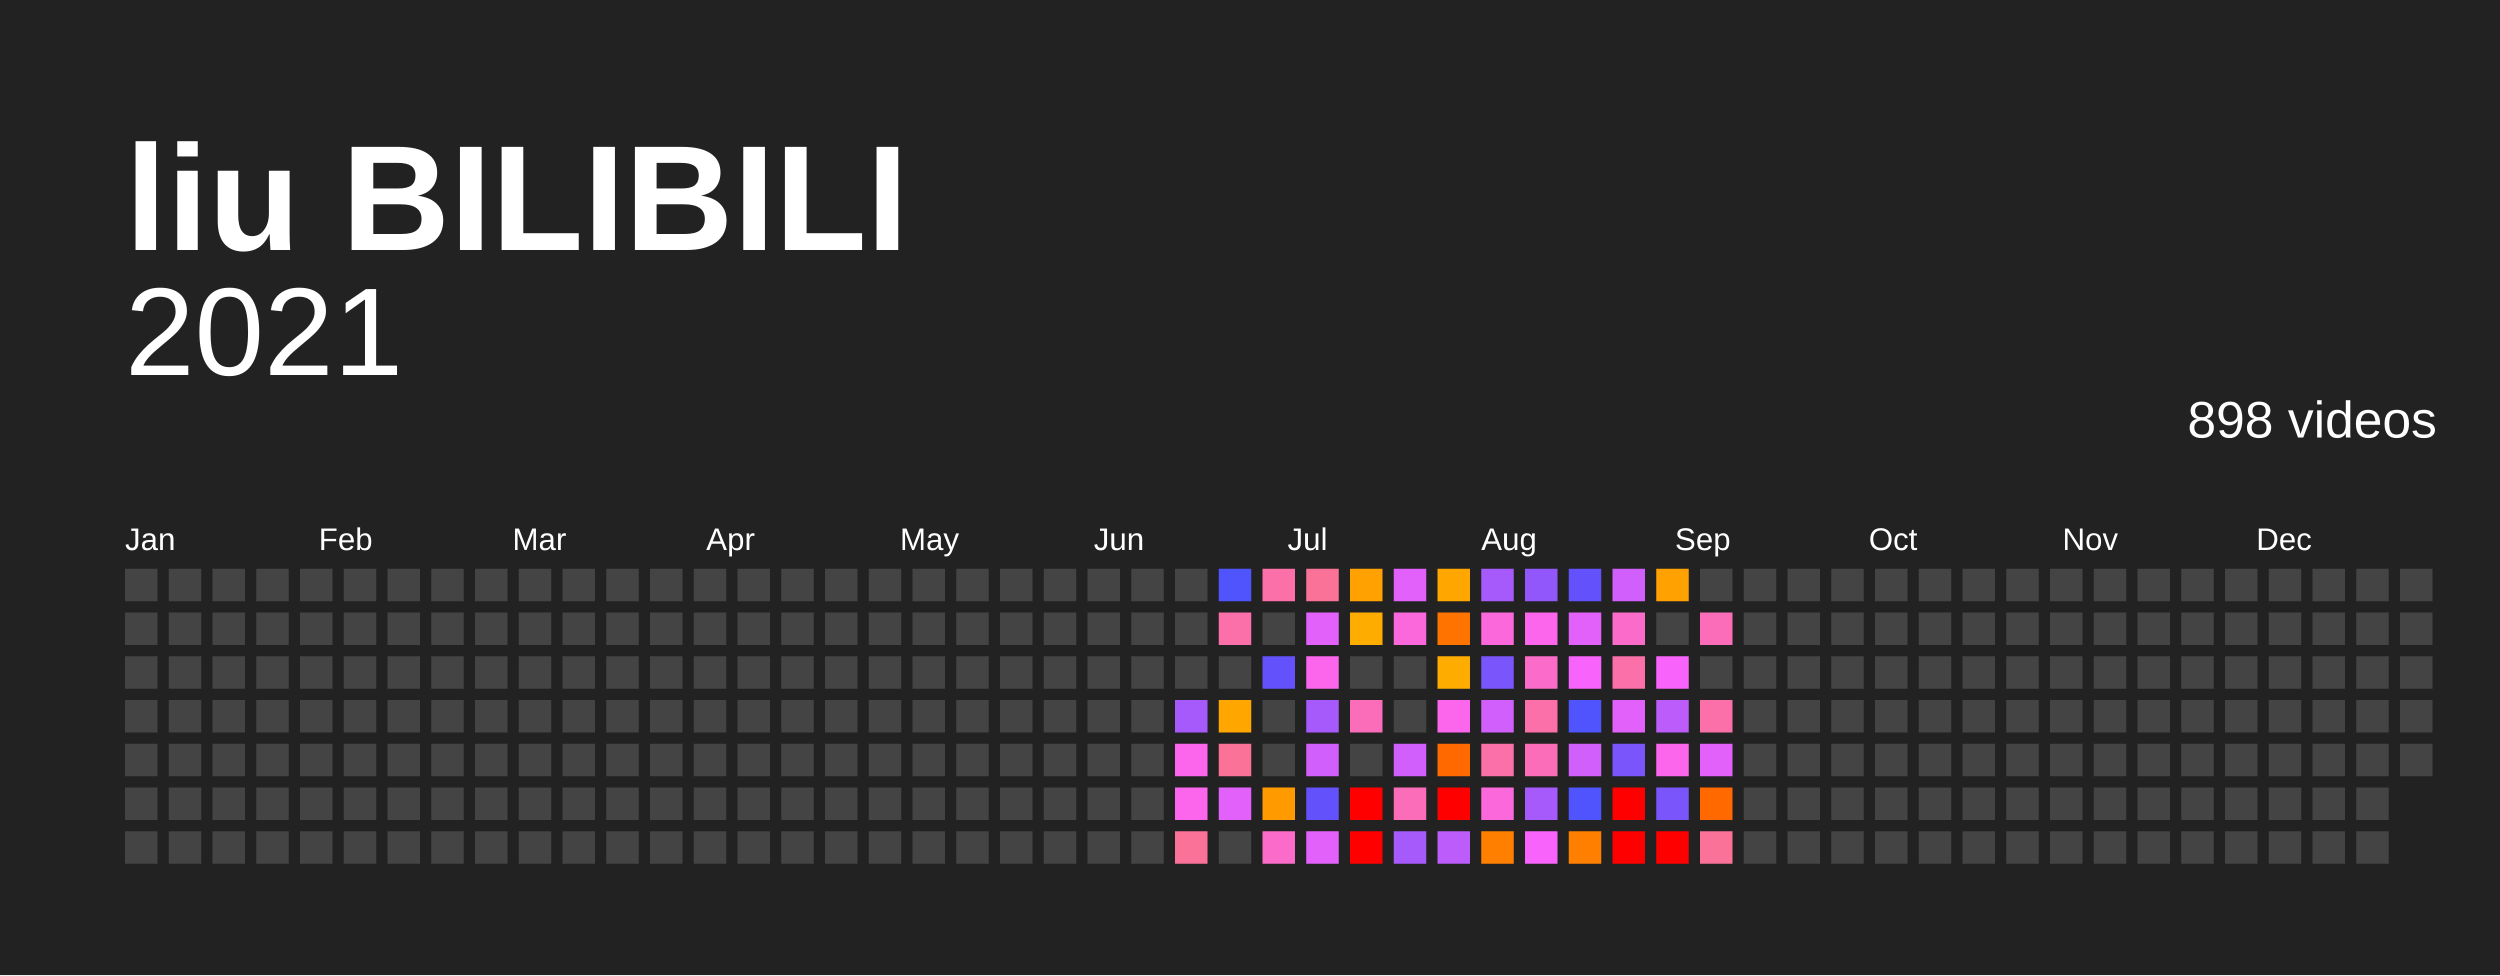
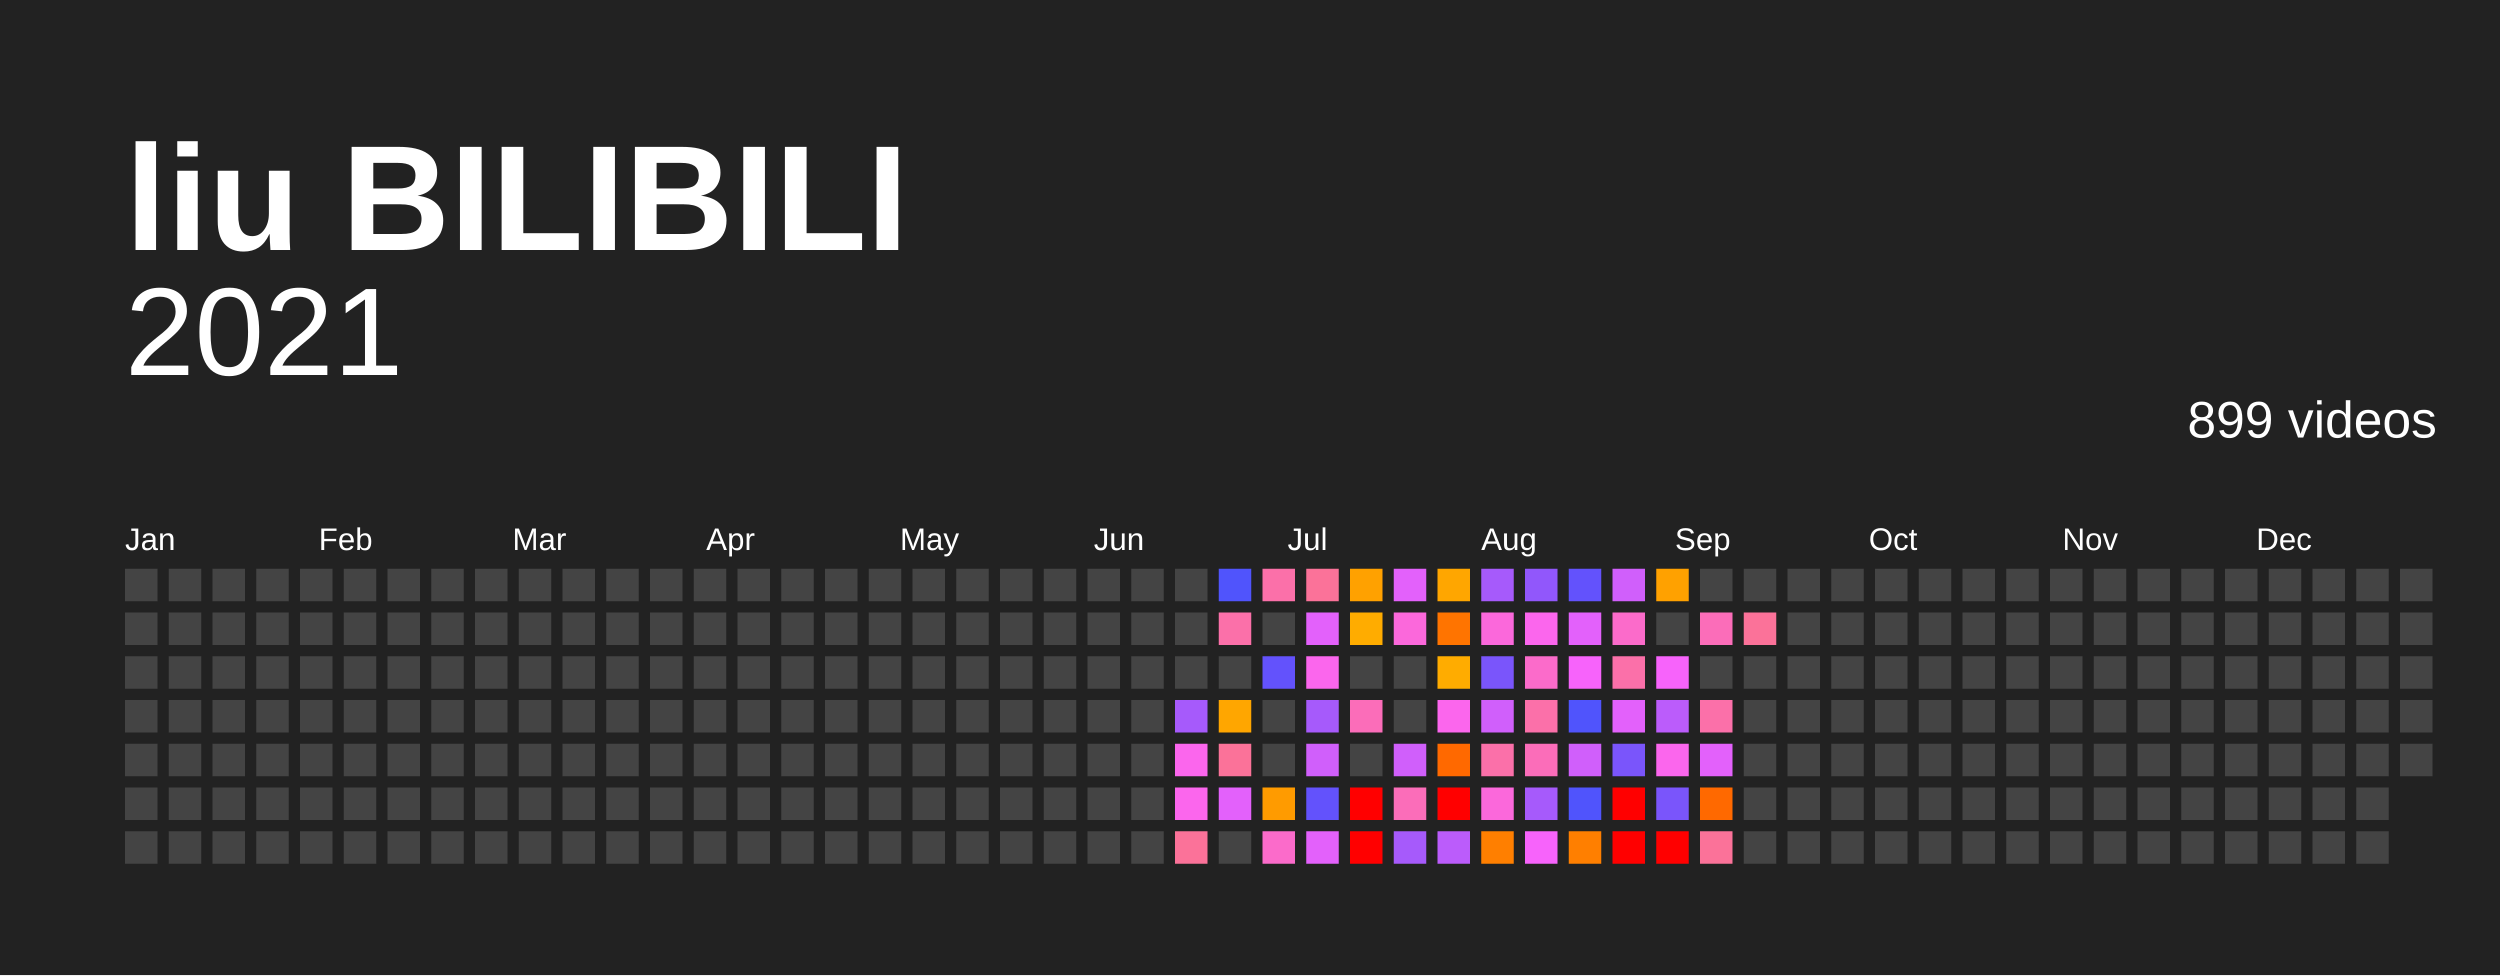
<svg xmlns="http://www.w3.org/2000/svg" baseProfile="full" height="78mm" version="1.1" viewBox="0,0,200,78" width="200mm">
  <defs />
  <rect fill="#222222" height="78" width="200" x="0" y="0" />
  <text fill="#FFFFFF" style="font-size:12px; font-family:Arial; font-weight:bold;" x="10" y="20">liu BILIBILI</text>
  <text alignment-baseline="hanging" fill="#FFFFFF" style="font-size:10.0px; font-family:Arial;" x="10" y="30">2021</text>
-   <text alignment-baseline="hanging" fill="#FFFFFF" style="font-size:4.125px; font-family:Arial;" x="175" y="35">898 videos</text>
+   <text alignment-baseline="hanging" fill="#FFFFFF" style="font-size:4.125px; font-family:Arial;" x="175" y="35">899 videos</text>
  <text fill="#FFFFFF" style="font-size:2.5px; font-family:Arial" x="10.0" y="44">Jan</text>
  <text fill="#FFFFFF" style="font-size:2.5px; font-family:Arial" x="25.5" y="44">Feb</text>
  <text fill="#FFFFFF" style="font-size:2.5px; font-family:Arial" x="41.0" y="44">Mar</text>
  <text fill="#FFFFFF" style="font-size:2.5px; font-family:Arial" x="56.5" y="44">Apr</text>
  <text fill="#FFFFFF" style="font-size:2.5px; font-family:Arial" x="72.0" y="44">May</text>
  <text fill="#FFFFFF" style="font-size:2.5px; font-family:Arial" x="87.5" y="44">Jun</text>
  <text fill="#FFFFFF" style="font-size:2.5px; font-family:Arial" x="103.0" y="44">Jul</text>
  <text fill="#FFFFFF" style="font-size:2.5px; font-family:Arial" x="118.5" y="44">Aug</text>
  <text fill="#FFFFFF" style="font-size:2.5px; font-family:Arial" x="134.0" y="44">Sep</text>
  <text fill="#FFFFFF" style="font-size:2.5px; font-family:Arial" x="149.5" y="44">Oct</text>
  <text fill="#FFFFFF" style="font-size:2.5px; font-family:Arial" x="165.0" y="44">Nov</text>
  <text fill="#FFFFFF" style="font-size:2.5px; font-family:Arial" x="180.5" y="44">Dec</text>
  <rect fill="#444444" height="2.6" width="2.6" x="10.0" y="45.5" />
  <rect fill="#444444" height="2.6" width="2.6" x="10.0" y="49.0" />
  <rect fill="#444444" height="2.6" width="2.6" x="10.0" y="52.5" />
  <rect fill="#444444" height="2.6" width="2.6" x="10.0" y="56.0" />
  <rect fill="#444444" height="2.6" width="2.6" x="10.0" y="59.5" />
  <rect fill="#444444" height="2.6" width="2.6" x="10.0" y="63.0" />
  <rect fill="#444444" height="2.6" width="2.6" x="10.0" y="66.5" />
  <rect fill="#444444" height="2.6" width="2.6" x="13.5" y="45.5" />
  <rect fill="#444444" height="2.6" width="2.6" x="13.5" y="49.0" />
  <rect fill="#444444" height="2.6" width="2.6" x="13.5" y="52.5" />
  <rect fill="#444444" height="2.6" width="2.6" x="13.5" y="56.0" />
  <rect fill="#444444" height="2.6" width="2.6" x="13.5" y="59.5" />
  <rect fill="#444444" height="2.6" width="2.6" x="13.5" y="63.0" />
  <rect fill="#444444" height="2.6" width="2.6" x="13.5" y="66.5" />
  <rect fill="#444444" height="2.6" width="2.6" x="17.0" y="45.5" />
  <rect fill="#444444" height="2.6" width="2.6" x="17.0" y="49.0" />
  <rect fill="#444444" height="2.6" width="2.6" x="17.0" y="52.5" />
  <rect fill="#444444" height="2.6" width="2.6" x="17.0" y="56.0" />
  <rect fill="#444444" height="2.6" width="2.6" x="17.0" y="59.5" />
  <rect fill="#444444" height="2.6" width="2.6" x="17.0" y="63.0" />
  <rect fill="#444444" height="2.6" width="2.6" x="17.0" y="66.5" />
  <rect fill="#444444" height="2.6" width="2.6" x="20.5" y="45.5" />
  <rect fill="#444444" height="2.6" width="2.6" x="20.5" y="49.0" />
  <rect fill="#444444" height="2.6" width="2.6" x="20.5" y="52.5" />
  <rect fill="#444444" height="2.6" width="2.6" x="20.5" y="56.0" />
  <rect fill="#444444" height="2.6" width="2.6" x="20.5" y="59.5" />
  <rect fill="#444444" height="2.6" width="2.6" x="20.5" y="63.0" />
  <rect fill="#444444" height="2.6" width="2.6" x="20.5" y="66.5" />
  <rect fill="#444444" height="2.6" width="2.6" x="24.0" y="45.5" />
  <rect fill="#444444" height="2.6" width="2.6" x="24.0" y="49.0" />
  <rect fill="#444444" height="2.6" width="2.6" x="24.0" y="52.5" />
  <rect fill="#444444" height="2.6" width="2.6" x="24.0" y="56.0" />
  <rect fill="#444444" height="2.6" width="2.6" x="24.0" y="59.5" />
  <rect fill="#444444" height="2.6" width="2.6" x="24.0" y="63.0" />
  <rect fill="#444444" height="2.6" width="2.6" x="24.0" y="66.5" />
  <rect fill="#444444" height="2.6" width="2.6" x="27.5" y="45.5" />
  <rect fill="#444444" height="2.6" width="2.6" x="27.5" y="49.0" />
  <rect fill="#444444" height="2.6" width="2.6" x="27.5" y="52.5" />
  <rect fill="#444444" height="2.6" width="2.6" x="27.5" y="56.0" />
  <rect fill="#444444" height="2.6" width="2.6" x="27.5" y="59.5" />
  <rect fill="#444444" height="2.6" width="2.6" x="27.5" y="63.0" />
  <rect fill="#444444" height="2.6" width="2.6" x="27.5" y="66.5" />
  <rect fill="#444444" height="2.6" width="2.6" x="31.0" y="45.5" />
  <rect fill="#444444" height="2.6" width="2.6" x="31.0" y="49.0" />
  <rect fill="#444444" height="2.6" width="2.6" x="31.0" y="52.5" />
  <rect fill="#444444" height="2.6" width="2.6" x="31.0" y="56.0" />
  <rect fill="#444444" height="2.6" width="2.6" x="31.0" y="59.5" />
  <rect fill="#444444" height="2.6" width="2.6" x="31.0" y="63.0" />
  <rect fill="#444444" height="2.6" width="2.6" x="31.0" y="66.5" />
  <rect fill="#444444" height="2.6" width="2.6" x="34.5" y="45.5" />
  <rect fill="#444444" height="2.6" width="2.6" x="34.5" y="49.0" />
  <rect fill="#444444" height="2.6" width="2.6" x="34.5" y="52.5" />
  <rect fill="#444444" height="2.6" width="2.6" x="34.5" y="56.0" />
  <rect fill="#444444" height="2.6" width="2.6" x="34.5" y="59.5" />
  <rect fill="#444444" height="2.6" width="2.6" x="34.5" y="63.0" />
  <rect fill="#444444" height="2.6" width="2.6" x="34.5" y="66.5" />
  <rect fill="#444444" height="2.6" width="2.6" x="38.0" y="45.5" />
  <rect fill="#444444" height="2.6" width="2.6" x="38.0" y="49.0" />
  <rect fill="#444444" height="2.6" width="2.6" x="38.0" y="52.5" />
  <rect fill="#444444" height="2.6" width="2.6" x="38.0" y="56.0" />
  <rect fill="#444444" height="2.6" width="2.6" x="38.0" y="59.5" />
  <rect fill="#444444" height="2.6" width="2.6" x="38.0" y="63.0" />
  <rect fill="#444444" height="2.6" width="2.6" x="38.0" y="66.5" />
  <rect fill="#444444" height="2.6" width="2.6" x="41.5" y="45.5" />
  <rect fill="#444444" height="2.6" width="2.6" x="41.5" y="49.0" />
  <rect fill="#444444" height="2.6" width="2.6" x="41.5" y="52.5" />
  <rect fill="#444444" height="2.6" width="2.6" x="41.5" y="56.0" />
  <rect fill="#444444" height="2.6" width="2.6" x="41.5" y="59.5" />
  <rect fill="#444444" height="2.6" width="2.6" x="41.5" y="63.0" />
  <rect fill="#444444" height="2.6" width="2.6" x="41.5" y="66.5" />
  <rect fill="#444444" height="2.6" width="2.6" x="45.0" y="45.5" />
  <rect fill="#444444" height="2.6" width="2.6" x="45.0" y="49.0" />
  <rect fill="#444444" height="2.6" width="2.6" x="45.0" y="52.5" />
  <rect fill="#444444" height="2.6" width="2.6" x="45.0" y="56.0" />
  <rect fill="#444444" height="2.6" width="2.6" x="45.0" y="59.5" />
  <rect fill="#444444" height="2.6" width="2.6" x="45.0" y="63.0" />
  <rect fill="#444444" height="2.6" width="2.6" x="45.0" y="66.5" />
  <rect fill="#444444" height="2.6" width="2.6" x="48.5" y="45.5" />
  <rect fill="#444444" height="2.6" width="2.6" x="48.5" y="49.0" />
  <rect fill="#444444" height="2.6" width="2.6" x="48.5" y="52.5" />
  <rect fill="#444444" height="2.6" width="2.6" x="48.5" y="56.0" />
  <rect fill="#444444" height="2.6" width="2.6" x="48.5" y="59.5" />
  <rect fill="#444444" height="2.6" width="2.6" x="48.5" y="63.0" />
  <rect fill="#444444" height="2.6" width="2.6" x="48.5" y="66.5" />
  <rect fill="#444444" height="2.6" width="2.6" x="52.0" y="45.5" />
  <rect fill="#444444" height="2.6" width="2.6" x="52.0" y="49.0" />
  <rect fill="#444444" height="2.6" width="2.6" x="52.0" y="52.5" />
  <rect fill="#444444" height="2.6" width="2.6" x="52.0" y="56.0" />
  <rect fill="#444444" height="2.6" width="2.6" x="52.0" y="59.5" />
  <rect fill="#444444" height="2.6" width="2.6" x="52.0" y="63.0" />
  <rect fill="#444444" height="2.6" width="2.6" x="52.0" y="66.5" />
  <rect fill="#444444" height="2.6" width="2.6" x="55.5" y="45.5" />
  <rect fill="#444444" height="2.6" width="2.6" x="55.5" y="49.0" />
  <rect fill="#444444" height="2.6" width="2.6" x="55.5" y="52.5" />
  <rect fill="#444444" height="2.6" width="2.6" x="55.5" y="56.0" />
  <rect fill="#444444" height="2.6" width="2.6" x="55.5" y="59.5" />
  <rect fill="#444444" height="2.6" width="2.6" x="55.5" y="63.0" />
  <rect fill="#444444" height="2.6" width="2.6" x="55.5" y="66.5" />
  <rect fill="#444444" height="2.6" width="2.6" x="59.0" y="45.5" />
  <rect fill="#444444" height="2.6" width="2.6" x="59.0" y="49.0" />
  <rect fill="#444444" height="2.6" width="2.6" x="59.0" y="52.5" />
  <rect fill="#444444" height="2.6" width="2.6" x="59.0" y="56.0" />
  <rect fill="#444444" height="2.6" width="2.6" x="59.0" y="59.5" />
  <rect fill="#444444" height="2.6" width="2.6" x="59.0" y="63.0" />
  <rect fill="#444444" height="2.6" width="2.6" x="59.0" y="66.5" />
  <rect fill="#444444" height="2.6" width="2.6" x="62.5" y="45.5" />
  <rect fill="#444444" height="2.6" width="2.6" x="62.5" y="49.0" />
  <rect fill="#444444" height="2.6" width="2.6" x="62.5" y="52.5" />
  <rect fill="#444444" height="2.6" width="2.6" x="62.5" y="56.0" />
  <rect fill="#444444" height="2.6" width="2.6" x="62.5" y="59.5" />
  <rect fill="#444444" height="2.6" width="2.6" x="62.5" y="63.0" />
  <rect fill="#444444" height="2.6" width="2.6" x="62.5" y="66.5" />
  <rect fill="#444444" height="2.6" width="2.6" x="66.0" y="45.5" />
  <rect fill="#444444" height="2.6" width="2.6" x="66.0" y="49.0" />
  <rect fill="#444444" height="2.6" width="2.6" x="66.0" y="52.5" />
  <rect fill="#444444" height="2.6" width="2.6" x="66.0" y="56.0" />
  <rect fill="#444444" height="2.6" width="2.6" x="66.0" y="59.5" />
  <rect fill="#444444" height="2.6" width="2.6" x="66.0" y="63.0" />
  <rect fill="#444444" height="2.6" width="2.6" x="66.0" y="66.5" />
  <rect fill="#444444" height="2.6" width="2.6" x="69.5" y="45.5" />
  <rect fill="#444444" height="2.6" width="2.6" x="69.5" y="49.0" />
  <rect fill="#444444" height="2.6" width="2.6" x="69.5" y="52.5" />
  <rect fill="#444444" height="2.6" width="2.6" x="69.5" y="56.0" />
  <rect fill="#444444" height="2.6" width="2.6" x="69.5" y="59.5" />
  <rect fill="#444444" height="2.6" width="2.6" x="69.5" y="63.0" />
  <rect fill="#444444" height="2.6" width="2.6" x="69.5" y="66.5" />
  <rect fill="#444444" height="2.6" width="2.6" x="73.0" y="45.5" />
  <rect fill="#444444" height="2.6" width="2.6" x="73.0" y="49.0" />
  <rect fill="#444444" height="2.6" width="2.6" x="73.0" y="52.5" />
  <rect fill="#444444" height="2.6" width="2.6" x="73.0" y="56.0" />
  <rect fill="#444444" height="2.6" width="2.6" x="73.0" y="59.5" />
  <rect fill="#444444" height="2.6" width="2.6" x="73.0" y="63.0" />
  <rect fill="#444444" height="2.6" width="2.6" x="73.0" y="66.5" />
  <rect fill="#444444" height="2.6" width="2.6" x="76.5" y="45.5" />
  <rect fill="#444444" height="2.6" width="2.6" x="76.5" y="49.0" />
  <rect fill="#444444" height="2.6" width="2.6" x="76.5" y="52.5" />
  <rect fill="#444444" height="2.6" width="2.6" x="76.5" y="56.0" />
  <rect fill="#444444" height="2.6" width="2.6" x="76.5" y="59.5" />
  <rect fill="#444444" height="2.6" width="2.6" x="76.5" y="63.0" />
  <rect fill="#444444" height="2.6" width="2.6" x="76.5" y="66.5" />
  <rect fill="#444444" height="2.6" width="2.6" x="80.0" y="45.5" />
  <rect fill="#444444" height="2.6" width="2.6" x="80.0" y="49.0" />
  <rect fill="#444444" height="2.6" width="2.6" x="80.0" y="52.5" />
  <rect fill="#444444" height="2.6" width="2.6" x="80.0" y="56.0" />
  <rect fill="#444444" height="2.6" width="2.6" x="80.0" y="59.5" />
  <rect fill="#444444" height="2.6" width="2.6" x="80.0" y="63.0" />
  <rect fill="#444444" height="2.6" width="2.6" x="80.0" y="66.5" />
  <rect fill="#444444" height="2.6" width="2.6" x="83.5" y="45.5" />
  <rect fill="#444444" height="2.6" width="2.6" x="83.5" y="49.0" />
  <rect fill="#444444" height="2.6" width="2.6" x="83.5" y="52.5" />
  <rect fill="#444444" height="2.6" width="2.6" x="83.5" y="56.0" />
  <rect fill="#444444" height="2.6" width="2.6" x="83.5" y="59.5" />
  <rect fill="#444444" height="2.6" width="2.6" x="83.5" y="63.0" />
  <rect fill="#444444" height="2.6" width="2.6" x="83.5" y="66.5" />
  <rect fill="#444444" height="2.6" width="2.6" x="87.0" y="45.5" />
  <rect fill="#444444" height="2.6" width="2.6" x="87.0" y="49.0" />
  <rect fill="#444444" height="2.6" width="2.6" x="87.0" y="52.5" />
  <rect fill="#444444" height="2.6" width="2.6" x="87.0" y="56.0" />
  <rect fill="#444444" height="2.6" width="2.6" x="87.0" y="59.5" />
  <rect fill="#444444" height="2.6" width="2.6" x="87.0" y="63.0" />
  <rect fill="#444444" height="2.6" width="2.6" x="87.0" y="66.5" />
  <rect fill="#444444" height="2.6" width="2.6" x="90.5" y="45.5" />
  <rect fill="#444444" height="2.6" width="2.6" x="90.5" y="49.0" />
  <rect fill="#444444" height="2.6" width="2.6" x="90.5" y="52.5" />
  <rect fill="#444444" height="2.6" width="2.6" x="90.5" y="56.0" />
  <rect fill="#444444" height="2.6" width="2.6" x="90.5" y="59.5" />
  <rect fill="#444444" height="2.6" width="2.6" x="90.5" y="63.0" />
  <rect fill="#444444" height="2.6" width="2.6" x="90.5" y="66.5" />
  <rect fill="#444444" height="2.6" width="2.6" x="94.0" y="45.5" />
  <rect fill="#444444" height="2.6" width="2.6" x="94.0" y="49.0" />
  <rect fill="#444444" height="2.6" width="2.6" x="94.0" y="52.5" />
  <rect fill="#a65afb" height="2.6" width="2.6" x="94.0" y="56.0" />
  <rect fill="#fb66ed" height="2.6" width="2.6" x="94.0" y="59.5" />
  <rect fill="#fb66ed" height="2.6" width="2.6" x="94.0" y="63.0" />
  <rect fill="#fb7299" height="2.6" width="2.6" x="94.0" y="66.5" />
  <rect fill="#5054fc" height="2.6" width="2.6" x="97.5" y="45.5" />
  <rect fill="#fb70a9" height="2.6" width="2.6" x="97.5" y="49.0" />
  <rect fill="#444444" height="2.6" width="2.6" x="97.5" y="52.5" />
  <rect fill="#ffa600" height="2.6" width="2.6" x="97.5" y="56.0" />
  <rect fill="#fb7299" height="2.6" width="2.6" x="97.5" y="59.5" />
  <rect fill="#e361fb" height="2.6" width="2.6" x="97.5" y="63.0" />
  <rect fill="#444444" height="2.6" width="2.6" x="97.5" y="66.5" />
  <rect fill="#fb70a9" height="2.6" width="2.6" x="101.0" y="45.5" />
  <rect fill="#444444" height="2.6" width="2.6" x="101.0" y="49.0" />
  <rect fill="#6352fc" height="2.6" width="2.6" x="101.0" y="52.5" />
  <rect fill="#444444" height="2.6" width="2.6" x="101.0" y="56.0" />
  <rect fill="#444444" height="2.6" width="2.6" x="101.0" y="59.5" />
  <rect fill="#ff9b00" height="2.6" width="2.6" x="101.0" y="63.0" />
  <rect fill="#fb6bca" height="2.6" width="2.6" x="101.0" y="66.5" />
  <rect fill="#fb7299" height="2.6" width="2.6" x="104.5" y="45.5" />
  <rect fill="#e361fb" height="2.6" width="2.6" x="104.5" y="49.0" />
  <rect fill="#fb66ed" height="2.6" width="2.6" x="104.5" y="52.5" />
  <rect fill="#a65afb" height="2.6" width="2.6" x="104.5" y="56.0" />
  <rect fill="#d05ffb" height="2.6" width="2.6" x="104.5" y="59.5" />
  <rect fill="#6352fc" height="2.6" width="2.6" x="104.5" y="63.0" />
  <rect fill="#e361fb" height="2.6" width="2.6" x="104.5" y="66.5" />
  <rect fill="#ffa100" height="2.6" width="2.6" x="108.0" y="45.5" />
  <rect fill="#ffac00" height="2.6" width="2.6" x="108.0" y="49.0" />
  <rect fill="#444444" height="2.6" width="2.6" x="108.0" y="52.5" />
  <rect fill="#fb6db9" height="2.6" width="2.6" x="108.0" y="56.0" />
  <rect fill="#444444" height="2.6" width="2.6" x="108.0" y="59.5" />
  <rect fill="red" height="2.6" width="2.6" x="108.0" y="63.0" />
  <rect fill="red" height="2.6" width="2.6" x="108.0" y="66.5" />
  <rect fill="#e361fb" height="2.6" width="2.6" x="111.5" y="45.5" />
  <rect fill="#fb68db" height="2.6" width="2.6" x="111.5" y="49.0" />
  <rect fill="#444444" height="2.6" width="2.6" x="111.5" y="52.5" />
  <rect fill="#444444" height="2.6" width="2.6" x="111.5" y="56.0" />
  <rect fill="#d05ffb" height="2.6" width="2.6" x="111.5" y="59.5" />
  <rect fill="#fb6db9" height="2.6" width="2.6" x="111.5" y="63.0" />
  <rect fill="#a65afb" height="2.6" width="2.6" x="111.5" y="66.5" />
  <rect fill="#ffa600" height="2.6" width="2.6" x="115.0" y="45.5" />
  <rect fill="#ff7400" height="2.6" width="2.6" x="115.0" y="49.0" />
  <rect fill="#ffac00" height="2.6" width="2.6" x="115.0" y="52.5" />
  <rect fill="#fb66ed" height="2.6" width="2.6" x="115.0" y="56.0" />
  <rect fill="#ff6900" height="2.6" width="2.6" x="115.0" y="59.5" />
  <rect fill="red" height="2.6" width="2.6" x="115.0" y="63.0" />
  <rect fill="#bb5cfb" height="2.6" width="2.6" x="115.0" y="66.5" />
  <rect fill="#a65afb" height="2.6" width="2.6" x="118.5" y="45.5" />
  <rect fill="#fb68db" height="2.6" width="2.6" x="118.5" y="49.0" />
  <rect fill="#7a55fb" height="2.6" width="2.6" x="118.5" y="52.5" />
  <rect fill="#d05ffb" height="2.6" width="2.6" x="118.5" y="56.0" />
  <rect fill="#fb70a9" height="2.6" width="2.6" x="118.5" y="59.5" />
  <rect fill="#fb68db" height="2.6" width="2.6" x="118.5" y="63.0" />
  <rect fill="#ff7f00" height="2.6" width="2.6" x="118.5" y="66.5" />
  <rect fill="#9157fb" height="2.6" width="2.6" x="122.0" y="45.5" />
  <rect fill="#fb66ed" height="2.6" width="2.6" x="122.0" y="49.0" />
  <rect fill="#fb6bca" height="2.6" width="2.6" x="122.0" y="52.5" />
  <rect fill="#fb70a9" height="2.6" width="2.6" x="122.0" y="56.0" />
  <rect fill="#fb6db9" height="2.6" width="2.6" x="122.0" y="59.5" />
  <rect fill="#a65afb" height="2.6" width="2.6" x="122.0" y="63.0" />
  <rect fill="#f763fb" height="2.6" width="2.6" x="122.0" y="66.5" />
  <rect fill="#6352fc" height="2.6" width="2.6" x="125.5" y="45.5" />
  <rect fill="#e361fb" height="2.6" width="2.6" x="125.5" y="49.0" />
  <rect fill="#f763fb" height="2.6" width="2.6" x="125.5" y="52.5" />
  <rect fill="#5054fc" height="2.6" width="2.6" x="125.5" y="56.0" />
  <rect fill="#d05ffb" height="2.6" width="2.6" x="125.5" y="59.5" />
  <rect fill="#5054fc" height="2.6" width="2.6" x="125.5" y="63.0" />
  <rect fill="#ff7f00" height="2.6" width="2.6" x="125.5" y="66.5" />
  <rect fill="#d05ffb" height="2.6" width="2.6" x="129.0" y="45.5" />
  <rect fill="#fb6bca" height="2.6" width="2.6" x="129.0" y="49.0" />
  <rect fill="#fb70a9" height="2.6" width="2.6" x="129.0" y="52.5" />
  <rect fill="#e361fb" height="2.6" width="2.6" x="129.0" y="56.0" />
  <rect fill="#7a55fb" height="2.6" width="2.6" x="129.0" y="59.5" />
  <rect fill="red" height="2.6" width="2.6" x="129.0" y="63.0" />
  <rect fill="red" height="2.6" width="2.6" x="129.0" y="66.5" />
  <rect fill="#ffa100" height="2.6" width="2.6" x="132.5" y="45.5" />
  <rect fill="#444444" height="2.6" width="2.6" x="132.5" y="49.0" />
  <rect fill="#f763fb" height="2.6" width="2.6" x="132.5" y="52.5" />
  <rect fill="#bb5cfb" height="2.6" width="2.6" x="132.5" y="56.0" />
  <rect fill="#fb66ed" height="2.6" width="2.6" x="132.5" y="59.5" />
  <rect fill="#7a55fb" height="2.6" width="2.6" x="132.5" y="63.0" />
  <rect fill="red" height="2.6" width="2.6" x="132.5" y="66.5" />
  <rect fill="#444444" height="2.6" width="2.6" x="136.0" y="45.5" />
  <rect fill="#fb6db9" height="2.6" width="2.6" x="136.0" y="49.0" />
  <rect fill="#444444" height="2.6" width="2.6" x="136.0" y="52.5" />
  <rect fill="#fb70a9" height="2.6" width="2.6" x="136.0" y="56.0" />
  <rect fill="#e361fb" height="2.6" width="2.6" x="136.0" y="59.5" />
  <rect fill="#ff6900" height="2.6" width="2.6" x="136.0" y="63.0" />
  <rect fill="#fb7299" height="2.6" width="2.6" x="136.0" y="66.5" />
  <rect fill="#444444" height="2.6" width="2.6" x="139.5" y="45.5" />
-   <rect fill="#444444" height="2.6" width="2.6" x="139.5" y="49.0" />
+   <rect fill="#fb7299" height="2.6" width="2.6" x="139.5" y="49.0" />
  <rect fill="#444444" height="2.6" width="2.6" x="139.5" y="52.5" />
  <rect fill="#444444" height="2.6" width="2.6" x="139.5" y="56.0" />
  <rect fill="#444444" height="2.6" width="2.6" x="139.5" y="59.5" />
  <rect fill="#444444" height="2.6" width="2.6" x="139.5" y="63.0" />
  <rect fill="#444444" height="2.6" width="2.6" x="139.5" y="66.5" />
  <rect fill="#444444" height="2.6" width="2.6" x="143.0" y="45.5" />
  <rect fill="#444444" height="2.6" width="2.6" x="143.0" y="49.0" />
  <rect fill="#444444" height="2.6" width="2.6" x="143.0" y="52.5" />
  <rect fill="#444444" height="2.6" width="2.6" x="143.0" y="56.0" />
  <rect fill="#444444" height="2.6" width="2.6" x="143.0" y="59.5" />
  <rect fill="#444444" height="2.6" width="2.6" x="143.0" y="63.0" />
  <rect fill="#444444" height="2.6" width="2.6" x="143.0" y="66.5" />
  <rect fill="#444444" height="2.6" width="2.6" x="146.5" y="45.5" />
  <rect fill="#444444" height="2.6" width="2.6" x="146.5" y="49.0" />
  <rect fill="#444444" height="2.6" width="2.6" x="146.5" y="52.5" />
  <rect fill="#444444" height="2.6" width="2.6" x="146.5" y="56.0" />
  <rect fill="#444444" height="2.6" width="2.6" x="146.5" y="59.5" />
  <rect fill="#444444" height="2.6" width="2.6" x="146.5" y="63.0" />
  <rect fill="#444444" height="2.6" width="2.6" x="146.5" y="66.5" />
  <rect fill="#444444" height="2.6" width="2.6" x="150.0" y="45.5" />
  <rect fill="#444444" height="2.6" width="2.6" x="150.0" y="49.0" />
  <rect fill="#444444" height="2.6" width="2.6" x="150.0" y="52.5" />
  <rect fill="#444444" height="2.6" width="2.6" x="150.0" y="56.0" />
  <rect fill="#444444" height="2.6" width="2.6" x="150.0" y="59.5" />
  <rect fill="#444444" height="2.6" width="2.6" x="150.0" y="63.0" />
  <rect fill="#444444" height="2.6" width="2.6" x="150.0" y="66.5" />
  <rect fill="#444444" height="2.6" width="2.6" x="153.5" y="45.5" />
  <rect fill="#444444" height="2.6" width="2.6" x="153.5" y="49.0" />
  <rect fill="#444444" height="2.6" width="2.6" x="153.5" y="52.5" />
  <rect fill="#444444" height="2.6" width="2.6" x="153.5" y="56.0" />
  <rect fill="#444444" height="2.6" width="2.6" x="153.5" y="59.5" />
  <rect fill="#444444" height="2.6" width="2.6" x="153.5" y="63.0" />
  <rect fill="#444444" height="2.6" width="2.6" x="153.5" y="66.5" />
  <rect fill="#444444" height="2.6" width="2.6" x="157.0" y="45.5" />
  <rect fill="#444444" height="2.6" width="2.6" x="157.0" y="49.0" />
  <rect fill="#444444" height="2.6" width="2.6" x="157.0" y="52.5" />
  <rect fill="#444444" height="2.6" width="2.6" x="157.0" y="56.0" />
  <rect fill="#444444" height="2.6" width="2.6" x="157.0" y="59.5" />
  <rect fill="#444444" height="2.6" width="2.6" x="157.0" y="63.0" />
  <rect fill="#444444" height="2.6" width="2.6" x="157.0" y="66.5" />
  <rect fill="#444444" height="2.6" width="2.6" x="160.5" y="45.5" />
  <rect fill="#444444" height="2.6" width="2.6" x="160.5" y="49.0" />
  <rect fill="#444444" height="2.6" width="2.6" x="160.5" y="52.5" />
  <rect fill="#444444" height="2.6" width="2.6" x="160.5" y="56.0" />
  <rect fill="#444444" height="2.6" width="2.6" x="160.5" y="59.5" />
  <rect fill="#444444" height="2.6" width="2.6" x="160.5" y="63.0" />
  <rect fill="#444444" height="2.6" width="2.6" x="160.5" y="66.5" />
  <rect fill="#444444" height="2.6" width="2.6" x="164.0" y="45.5" />
  <rect fill="#444444" height="2.6" width="2.6" x="164.0" y="49.0" />
  <rect fill="#444444" height="2.6" width="2.6" x="164.0" y="52.5" />
  <rect fill="#444444" height="2.6" width="2.6" x="164.0" y="56.0" />
  <rect fill="#444444" height="2.6" width="2.6" x="164.0" y="59.5" />
  <rect fill="#444444" height="2.6" width="2.6" x="164.0" y="63.0" />
  <rect fill="#444444" height="2.6" width="2.6" x="164.0" y="66.5" />
  <rect fill="#444444" height="2.6" width="2.6" x="167.5" y="45.5" />
  <rect fill="#444444" height="2.6" width="2.6" x="167.5" y="49.0" />
  <rect fill="#444444" height="2.6" width="2.6" x="167.5" y="52.5" />
  <rect fill="#444444" height="2.6" width="2.6" x="167.5" y="56.0" />
  <rect fill="#444444" height="2.6" width="2.6" x="167.5" y="59.5" />
  <rect fill="#444444" height="2.6" width="2.6" x="167.5" y="63.0" />
  <rect fill="#444444" height="2.6" width="2.6" x="167.5" y="66.5" />
  <rect fill="#444444" height="2.6" width="2.6" x="171.0" y="45.5" />
  <rect fill="#444444" height="2.6" width="2.6" x="171.0" y="49.0" />
  <rect fill="#444444" height="2.6" width="2.6" x="171.0" y="52.5" />
  <rect fill="#444444" height="2.6" width="2.6" x="171.0" y="56.0" />
  <rect fill="#444444" height="2.6" width="2.6" x="171.0" y="59.5" />
  <rect fill="#444444" height="2.6" width="2.6" x="171.0" y="63.0" />
  <rect fill="#444444" height="2.6" width="2.6" x="171.0" y="66.5" />
  <rect fill="#444444" height="2.6" width="2.6" x="174.5" y="45.5" />
  <rect fill="#444444" height="2.6" width="2.6" x="174.5" y="49.0" />
  <rect fill="#444444" height="2.6" width="2.6" x="174.5" y="52.5" />
  <rect fill="#444444" height="2.6" width="2.6" x="174.5" y="56.0" />
  <rect fill="#444444" height="2.6" width="2.6" x="174.5" y="59.5" />
  <rect fill="#444444" height="2.6" width="2.6" x="174.5" y="63.0" />
  <rect fill="#444444" height="2.6" width="2.6" x="174.5" y="66.5" />
  <rect fill="#444444" height="2.6" width="2.6" x="178.0" y="45.5" />
  <rect fill="#444444" height="2.6" width="2.6" x="178.0" y="49.0" />
  <rect fill="#444444" height="2.6" width="2.6" x="178.0" y="52.5" />
  <rect fill="#444444" height="2.6" width="2.6" x="178.0" y="56.0" />
  <rect fill="#444444" height="2.6" width="2.6" x="178.0" y="59.5" />
  <rect fill="#444444" height="2.6" width="2.6" x="178.0" y="63.0" />
  <rect fill="#444444" height="2.6" width="2.6" x="178.0" y="66.5" />
  <rect fill="#444444" height="2.6" width="2.6" x="181.5" y="45.5" />
  <rect fill="#444444" height="2.6" width="2.6" x="181.5" y="49.0" />
  <rect fill="#444444" height="2.6" width="2.6" x="181.5" y="52.5" />
  <rect fill="#444444" height="2.6" width="2.6" x="181.5" y="56.0" />
  <rect fill="#444444" height="2.6" width="2.6" x="181.5" y="59.5" />
  <rect fill="#444444" height="2.6" width="2.6" x="181.5" y="63.0" />
  <rect fill="#444444" height="2.6" width="2.6" x="181.5" y="66.5" />
  <rect fill="#444444" height="2.6" width="2.6" x="185.0" y="45.5" />
  <rect fill="#444444" height="2.6" width="2.6" x="185.0" y="49.0" />
  <rect fill="#444444" height="2.6" width="2.6" x="185.0" y="52.5" />
  <rect fill="#444444" height="2.6" width="2.6" x="185.0" y="56.0" />
  <rect fill="#444444" height="2.6" width="2.6" x="185.0" y="59.5" />
  <rect fill="#444444" height="2.6" width="2.6" x="185.0" y="63.0" />
  <rect fill="#444444" height="2.6" width="2.6" x="185.0" y="66.5" />
  <rect fill="#444444" height="2.6" width="2.6" x="188.5" y="45.5" />
  <rect fill="#444444" height="2.6" width="2.6" x="188.5" y="49.0" />
  <rect fill="#444444" height="2.6" width="2.6" x="188.5" y="52.5" />
  <rect fill="#444444" height="2.6" width="2.6" x="188.5" y="56.0" />
  <rect fill="#444444" height="2.6" width="2.6" x="188.5" y="59.5" />
  <rect fill="#444444" height="2.6" width="2.6" x="188.5" y="63.0" />
  <rect fill="#444444" height="2.6" width="2.6" x="188.5" y="66.5" />
  <rect fill="#444444" height="2.6" width="2.6" x="192.0" y="45.5" />
  <rect fill="#444444" height="2.6" width="2.6" x="192.0" y="49.0" />
  <rect fill="#444444" height="2.6" width="2.6" x="192.0" y="52.5" />
  <rect fill="#444444" height="2.6" width="2.6" x="192.0" y="56.0" />
  <rect fill="#444444" height="2.6" width="2.6" x="192.0" y="59.5" />
</svg>
